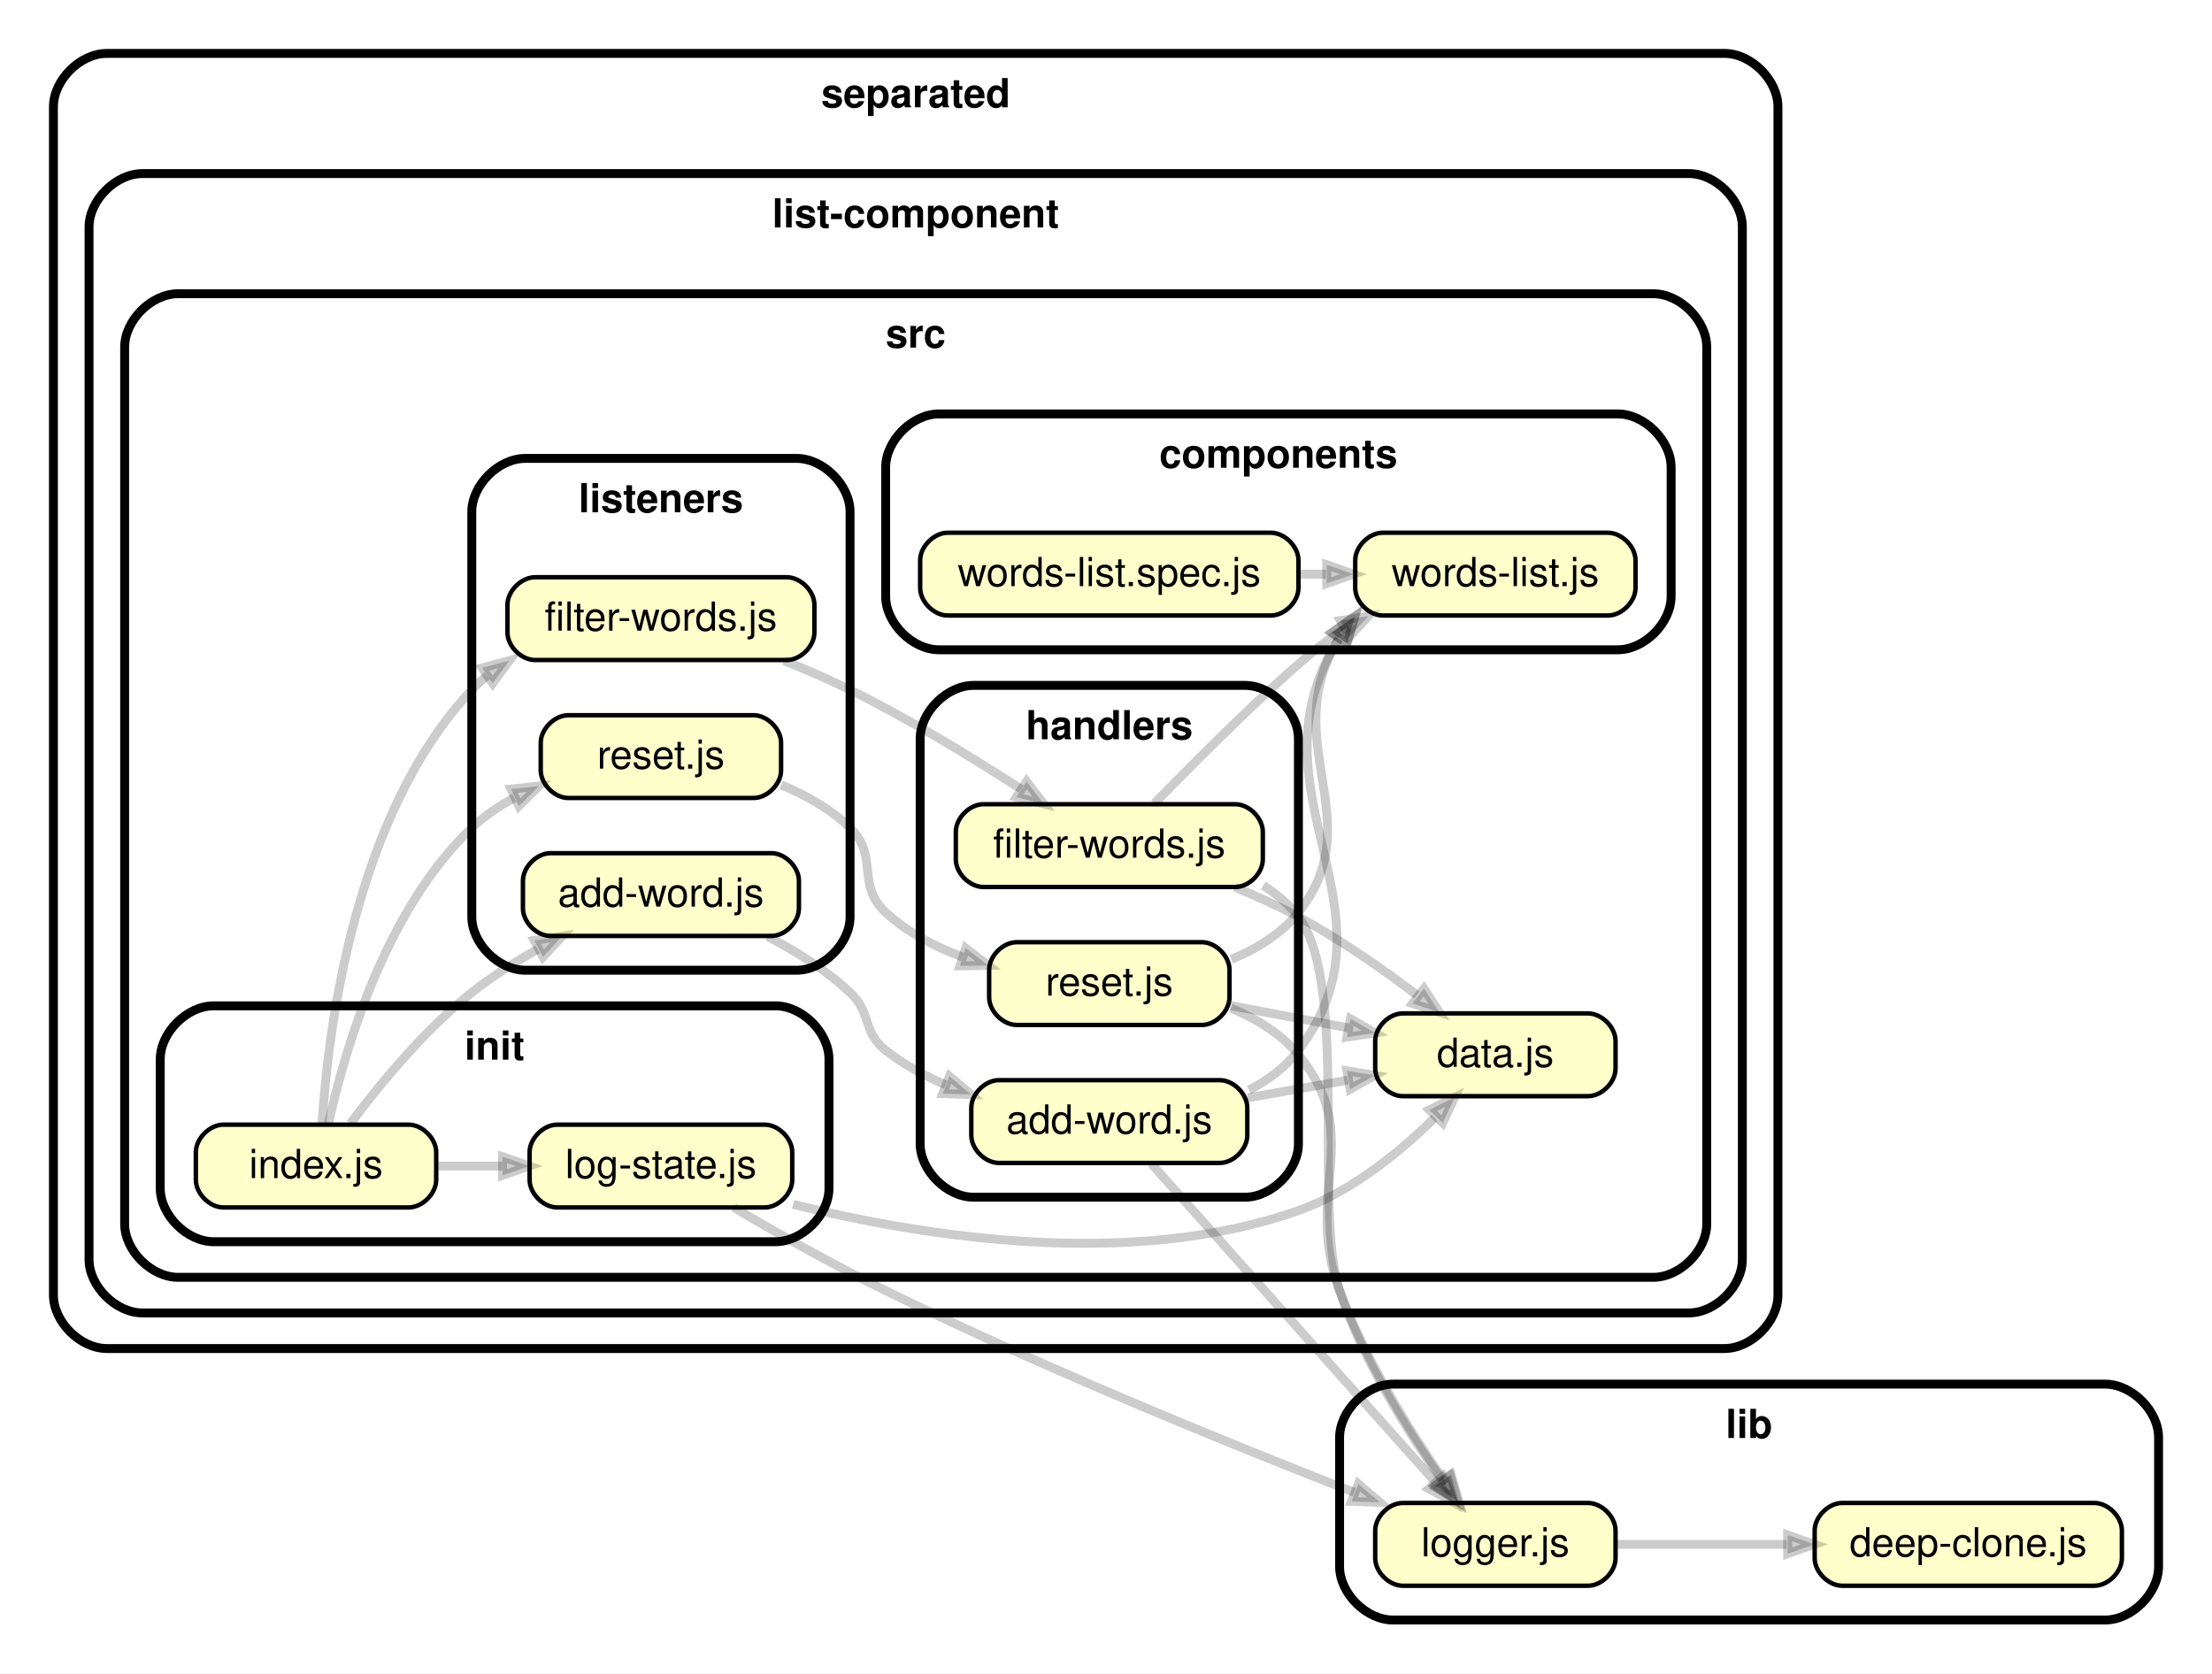
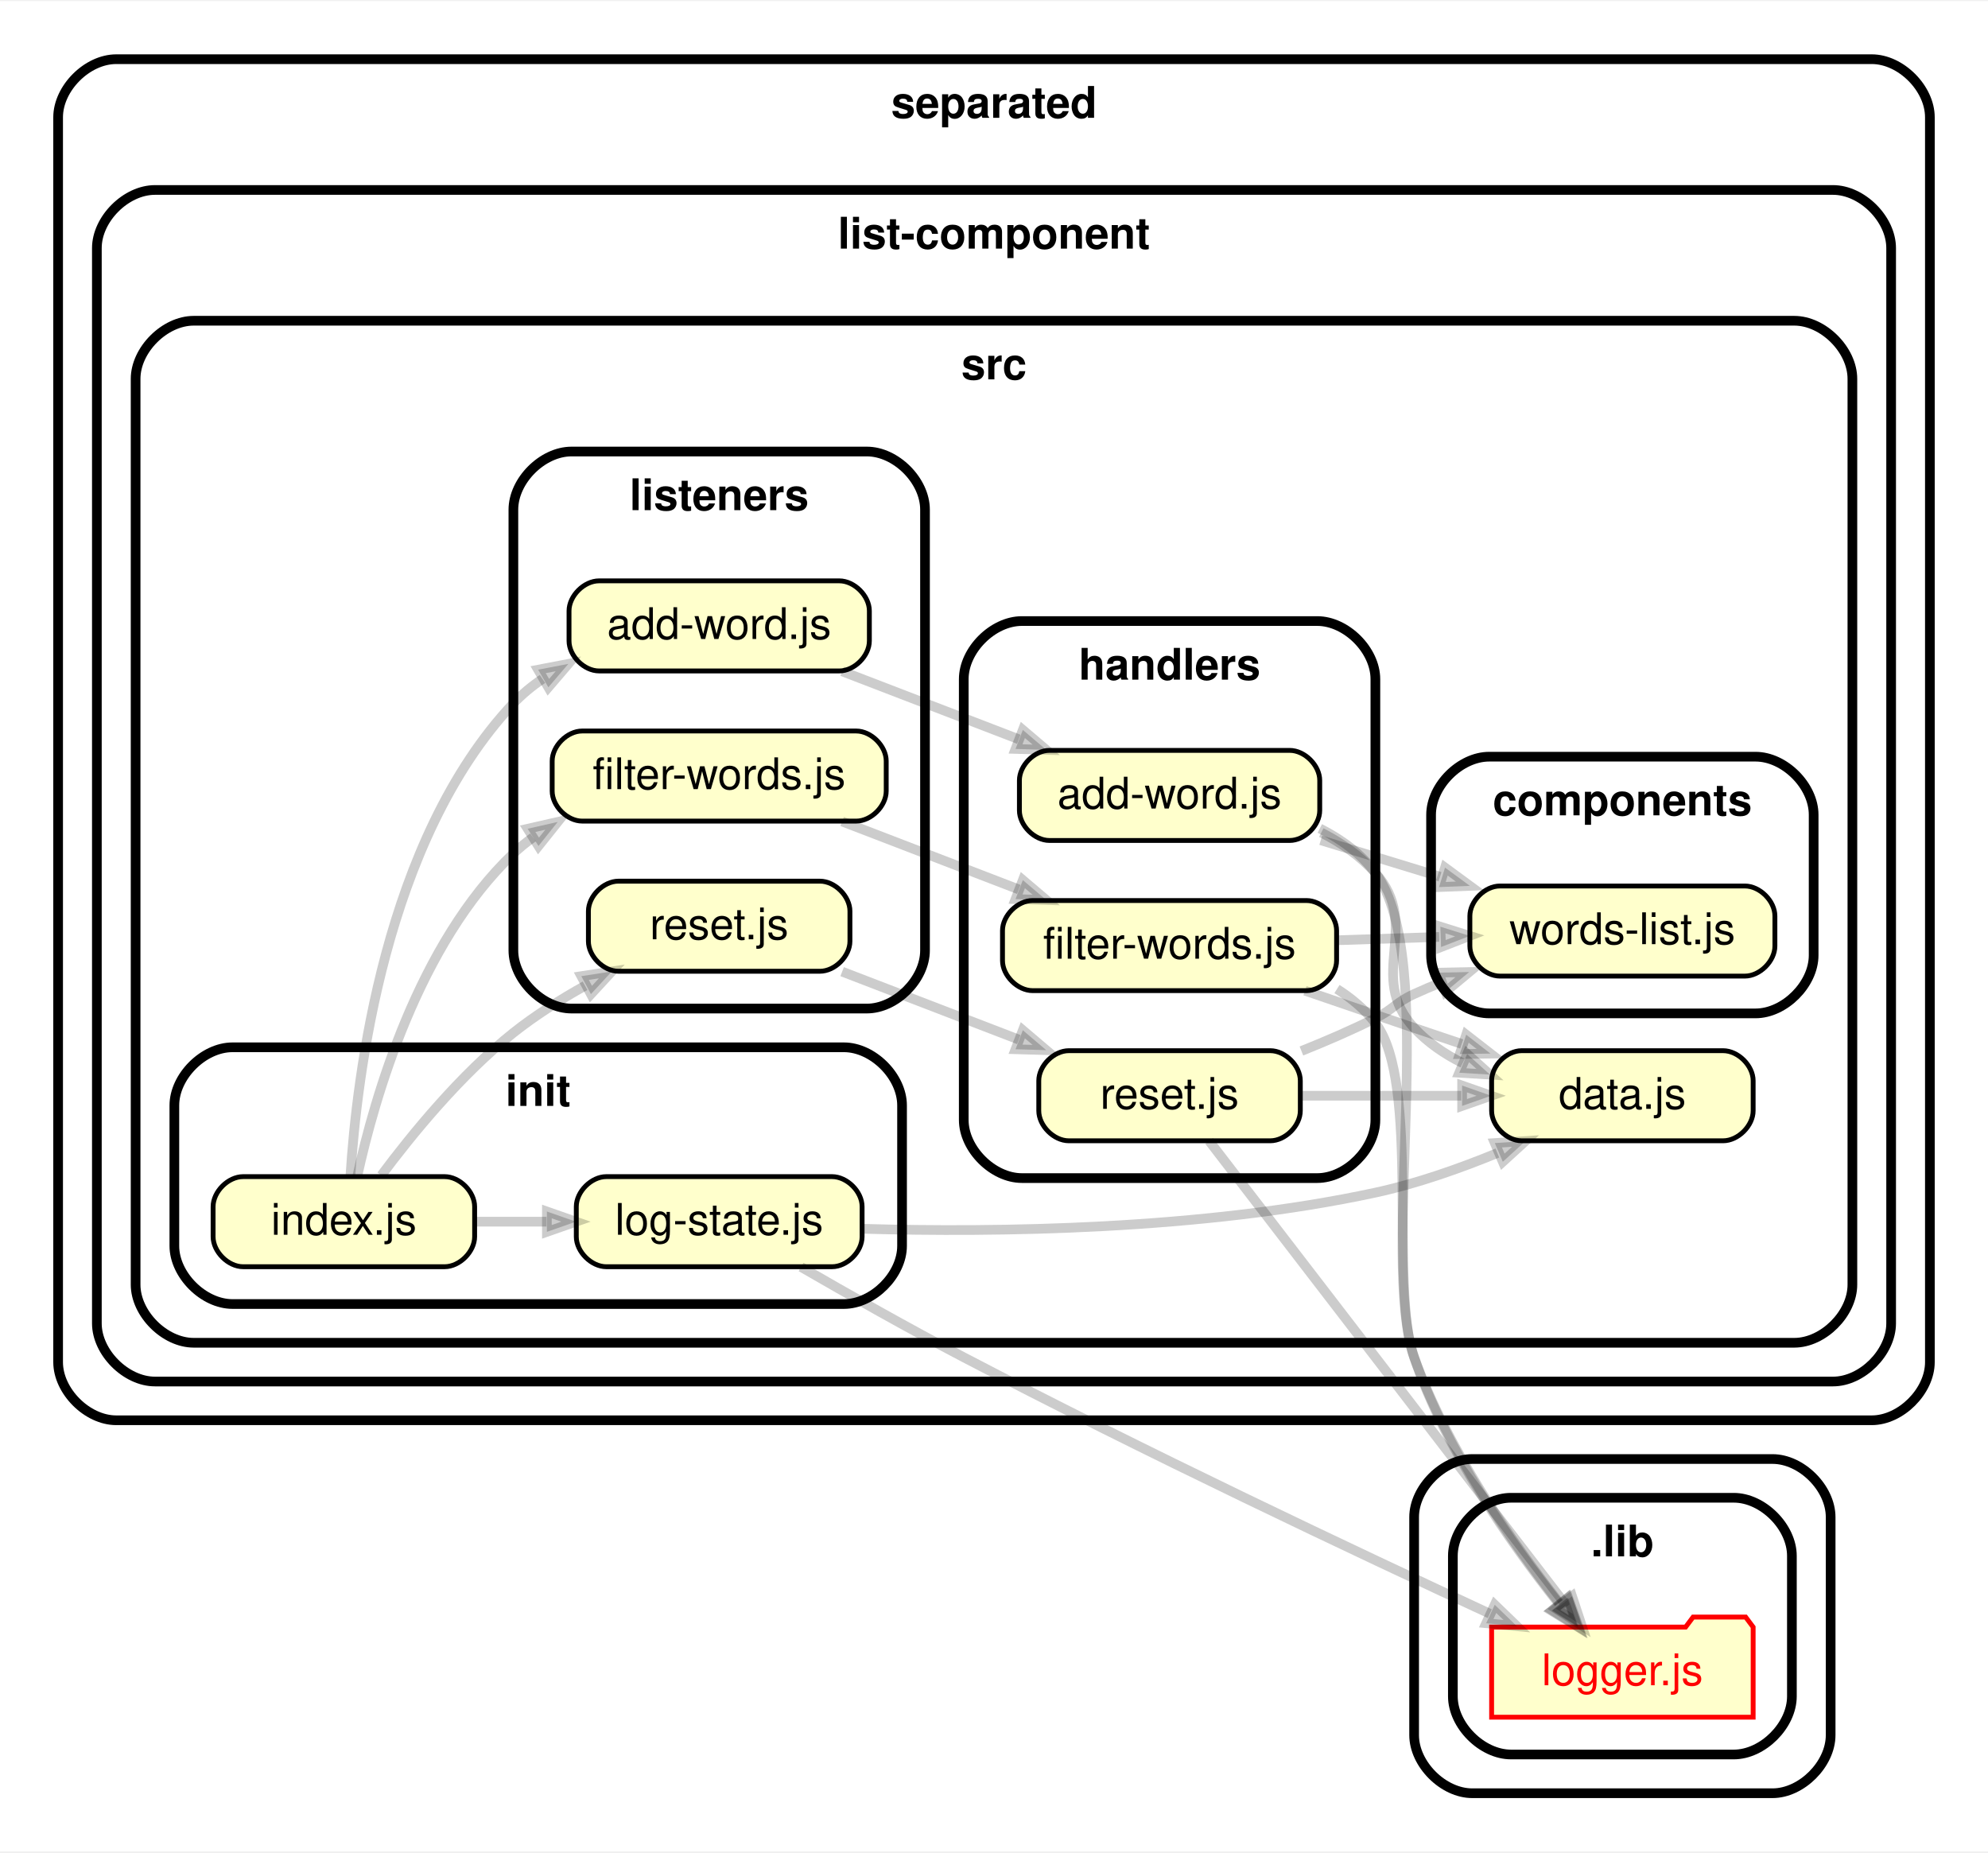
- <svg xmlns="http://www.w3.org/2000/svg" xmlns:xlink="http://www.w3.org/1999/xlink" width="497pt" height="376pt" viewBox="0.00 0.00 496.99 376.00">
-   <g id="graph0" class="graph" transform="scale(1 1) rotate(0) translate(4 372)">
-     <polygon fill="white" stroke="transparent" points="-4,4 -4,-372 492.99,-372 492.99,4 -4,4" />
+ <svg xmlns="http://www.w3.org/2000/svg" xmlns:xlink="http://www.w3.org/1999/xlink" width="410pt" height="382pt" viewBox="0.00 0.00 410.47 382.00">
+   <g id="graph0" class="graph" transform="scale(1 1) rotate(0) translate(4 378)">
+     <polygon fill="white" stroke="transparent" points="-4,4 -4,-378 406.47,-378 406.47,4 -4,4" />
    <g id="clust1" class="cluster">
-       <path fill="#ffffff" stroke="black" stroke-width="2" d="M308.98,-8C308.98,-8 468.99,-8 468.99,-8 474.99,-8 480.99,-14 480.99,-20 480.99,-20 480.99,-49 480.99,-49 480.99,-55 474.99,-61 468.99,-61 468.99,-61 308.98,-61 308.98,-61 302.98,-61 296.98,-55 296.98,-49 296.98,-49 296.98,-20 296.98,-20 296.98,-14 302.98,-8 308.98,-8" />
-       <text text-anchor="middle" x="388.98" y="-48.9" font-family="Helvetica,sans-Serif" font-weight="bold" font-size="9.00">lib</text>
+       <path fill="#ffffff" stroke="black" stroke-width="2" d="M299.98,-8C299.98,-8 361.98,-8 361.98,-8 367.98,-8 373.98,-14 373.98,-20 373.98,-20 373.98,-65 373.98,-65 373.98,-71 367.98,-77 361.98,-77 361.98,-77 299.98,-77 299.98,-77 293.98,-77 287.98,-71 287.98,-65 287.98,-65 287.98,-20 287.98,-20 287.98,-14 293.98,-8 299.98,-8" />
    </g>
    <g id="clust2" class="cluster">
-       <path fill="#ffffff" stroke="black" stroke-width="2" d="M20,-69C20,-69 383.47,-69 383.47,-69 389.47,-69 395.47,-75 395.47,-81 395.47,-81 395.47,-348 395.47,-348 395.47,-354 389.47,-360 383.47,-360 383.47,-360 20,-360 20,-360 14,-360 8,-354 8,-348 8,-348 8,-81 8,-81 8,-75 14,-69 20,-69" />
-       <text text-anchor="middle" x="201.74" y="-347.9" font-family="Helvetica,sans-Serif" font-weight="bold" font-size="9.00">separated</text>
+       <path fill="#ffffff" stroke="black" stroke-width="2" d="M307.98,-16C307.98,-16 353.98,-16 353.98,-16 359.98,-16 365.98,-22 365.98,-28 365.98,-28 365.98,-57 365.98,-57 365.98,-63 359.98,-69 353.98,-69 353.98,-69 307.98,-69 307.98,-69 301.98,-69 295.98,-63 295.98,-57 295.98,-57 295.98,-28 295.98,-28 295.98,-22 301.98,-16 307.98,-16" />
+       <text text-anchor="middle" x="330.98" y="-56.9" font-family="Helvetica,sans-Serif" font-weight="bold" font-size="9.00">.lib</text>
    </g>
    <g id="clust3" class="cluster">
-       <path fill="#ffffff" stroke="black" stroke-width="2" d="M28,-77C28,-77 375.47,-77 375.47,-77 381.47,-77 387.47,-83 387.47,-89 387.47,-89 387.47,-321 387.47,-321 387.47,-327 381.47,-333 375.47,-333 375.47,-333 28,-333 28,-333 22,-333 16,-327 16,-321 16,-321 16,-89 16,-89 16,-83 22,-77 28,-77" />
-       <text text-anchor="middle" x="201.74" y="-320.9" font-family="Helvetica,sans-Serif" font-weight="bold" font-size="9.00">list-component</text>
+       <path fill="#ffffff" stroke="black" stroke-width="2" d="M20,-85C20,-85 382.47,-85 382.47,-85 388.47,-85 394.47,-91 394.47,-97 394.47,-97 394.47,-354 394.47,-354 394.47,-360 388.47,-366 382.47,-366 382.47,-366 20,-366 20,-366 14,-366 8,-360 8,-354 8,-354 8,-97 8,-97 8,-91 14,-85 20,-85" />
+       <text text-anchor="middle" x="201.24" y="-353.9" font-family="Helvetica,sans-Serif" font-weight="bold" font-size="9.00">separated</text>
    </g>
    <g id="clust4" class="cluster">
-       <path fill="#ffffff" stroke="black" stroke-width="2" d="M36,-85C36,-85 367.47,-85 367.47,-85 373.47,-85 379.47,-91 379.47,-97 379.47,-97 379.47,-294 379.47,-294 379.47,-300 373.47,-306 367.47,-306 367.47,-306 36,-306 36,-306 30,-306 24,-300 24,-294 24,-294 24,-97 24,-97 24,-91 30,-85 36,-85" />
-       <text text-anchor="middle" x="201.74" y="-293.9" font-family="Helvetica,sans-Serif" font-weight="bold" font-size="9.00">src</text>
+       <path fill="#ffffff" stroke="black" stroke-width="2" d="M28,-93C28,-93 374.47,-93 374.47,-93 380.47,-93 386.47,-99 386.47,-105 386.47,-105 386.47,-327 386.47,-327 386.47,-333 380.47,-339 374.47,-339 374.47,-339 28,-339 28,-339 22,-339 16,-333 16,-327 16,-327 16,-105 16,-105 16,-99 22,-93 28,-93" />
+       <text text-anchor="middle" x="201.24" y="-326.9" font-family="Helvetica,sans-Serif" font-weight="bold" font-size="9.00">list-component</text>
    </g>
    <g id="clust5" class="cluster">
-       <path fill="#ffffff" stroke="black" stroke-width="2" d="M206.99,-226C206.99,-226 359.47,-226 359.47,-226 365.47,-226 371.47,-232 371.47,-238 371.47,-238 371.47,-267 371.47,-267 371.47,-273 365.47,-279 359.47,-279 359.47,-279 206.99,-279 206.99,-279 200.99,-279 194.99,-273 194.99,-267 194.99,-267 194.99,-238 194.99,-238 194.99,-232 200.99,-226 206.99,-226" />
-       <text text-anchor="middle" x="283.23" y="-266.9" font-family="Helvetica,sans-Serif" font-weight="bold" font-size="9.00">components</text>
+       <path fill="#ffffff" stroke="black" stroke-width="2" d="M36,-101C36,-101 366.47,-101 366.47,-101 372.47,-101 378.47,-107 378.47,-113 378.47,-113 378.47,-300 378.47,-300 378.47,-306 372.47,-312 366.47,-312 366.47,-312 36,-312 36,-312 30,-312 24,-306 24,-300 24,-300 24,-113 24,-113 24,-107 30,-101 36,-101" />
+       <text text-anchor="middle" x="201.24" y="-299.9" font-family="Helvetica,sans-Serif" font-weight="bold" font-size="9.00">src</text>
    </g>
    <g id="clust6" class="cluster">
-       <path fill="#ffffff" stroke="black" stroke-width="2" d="M214.74,-103C214.74,-103 275.73,-103 275.73,-103 281.73,-103 287.73,-109 287.73,-115 287.73,-115 287.73,-206 287.73,-206 287.73,-212 281.73,-218 275.73,-218 275.73,-218 214.74,-218 214.74,-218 208.74,-218 202.74,-212 202.74,-206 202.74,-206 202.74,-115 202.74,-115 202.74,-109 208.74,-103 214.74,-103" />
-       <text text-anchor="middle" x="245.24" y="-205.9" font-family="Helvetica,sans-Serif" font-weight="bold" font-size="9.00">handlers</text>
+       <path fill="#ffffff" stroke="black" stroke-width="2" d="M303.48,-169C303.48,-169 358.47,-169 358.47,-169 364.47,-169 370.47,-175 370.47,-181 370.47,-181 370.47,-210 370.47,-210 370.47,-216 364.47,-222 358.47,-222 358.47,-222 303.48,-222 303.48,-222 297.48,-222 291.48,-216 291.48,-210 291.48,-210 291.48,-181 291.48,-181 291.48,-175 297.48,-169 303.48,-169" />
+       <text text-anchor="middle" x="330.98" y="-209.9" font-family="Helvetica,sans-Serif" font-weight="bold" font-size="9.00">components</text>
    </g>
    <g id="clust7" class="cluster">
-       <path fill="#ffffff" stroke="black" stroke-width="2" d="M44,-93C44,-93 170.25,-93 170.25,-93 176.25,-93 182.25,-99 182.25,-105 182.25,-105 182.25,-134 182.25,-134 182.25,-140 176.25,-146 170.25,-146 170.25,-146 44,-146 44,-146 38,-146 32,-140 32,-134 32,-134 32,-105 32,-105 32,-99 38,-93 44,-93" />
-       <text text-anchor="middle" x="107.12" y="-133.9" font-family="Helvetica,sans-Serif" font-weight="bold" font-size="9.00">init</text>
+       <path fill="#ffffff" stroke="black" stroke-width="2" d="M206.99,-135C206.99,-135 267.98,-135 267.98,-135 273.98,-135 279.98,-141 279.98,-147 279.98,-147 279.98,-238 279.98,-238 279.98,-244 273.98,-250 267.98,-250 267.98,-250 206.99,-250 206.99,-250 200.99,-250 194.99,-244 194.99,-238 194.99,-238 194.99,-147 194.99,-147 194.99,-141 200.99,-135 206.99,-135" />
+       <text text-anchor="middle" x="237.48" y="-237.9" font-family="Helvetica,sans-Serif" font-weight="bold" font-size="9.00">handlers</text>
    </g>
    <g id="clust8" class="cluster">
-       <path fill="#ffffff" stroke="black" stroke-width="2" d="M114,-154C114,-154 174.99,-154 174.99,-154 180.99,-154 186.99,-160 186.99,-166 186.99,-166 186.99,-257 186.99,-257 186.99,-263 180.99,-269 174.99,-269 174.99,-269 114,-269 114,-269 108,-269 102,-263 102,-257 102,-257 102,-166 102,-166 102,-160 108,-154 114,-154" />
-       <text text-anchor="middle" x="144.49" y="-256.9" font-family="Helvetica,sans-Serif" font-weight="bold" font-size="9.00">listeners</text>
+       <path fill="#ffffff" stroke="black" stroke-width="2" d="M44,-109C44,-109 170.25,-109 170.25,-109 176.25,-109 182.25,-115 182.25,-121 182.25,-121 182.25,-150 182.25,-150 182.25,-156 176.25,-162 170.25,-162 170.25,-162 44,-162 44,-162 38,-162 32,-156 32,-150 32,-150 32,-121 32,-121 32,-115 38,-109 44,-109" />
+       <text text-anchor="middle" x="107.12" y="-149.9" font-family="Helvetica,sans-Serif" font-weight="bold" font-size="9.00">init</text>
+     </g>
+     <g id="clust9" class="cluster">
+       <path fill="#ffffff" stroke="black" stroke-width="2" d="M114,-170C114,-170 174.99,-170 174.99,-170 180.99,-170 186.99,-176 186.99,-182 186.99,-182 186.99,-273 186.99,-273 186.99,-279 180.99,-285 174.99,-285 174.99,-285 114,-285 114,-285 108,-285 102,-279 102,-273 102,-273 102,-182 102,-182 102,-176 108,-170 114,-170" />
+       <text text-anchor="middle" x="144.49" y="-272.9" font-family="Helvetica,sans-Serif" font-weight="bold" font-size="9.00">listeners</text>
    </g>
    <g id="node1" class="node">
-       <g id="a_node1">
-         <a xlink:href="lib/deep-clone.js" xlink:title="deep-clone.js">
-           <path fill="#ffffcc" stroke="black" d="M466.55,-34.3C466.55,-34.3 409.92,-34.3 409.92,-34.3 406.82,-34.3 403.72,-31.2 403.72,-28.1 403.72,-28.1 403.72,-21.9 403.72,-21.9 403.72,-18.8 406.82,-15.7 409.92,-15.7 409.92,-15.7 466.55,-15.7 466.55,-15.7 469.65,-15.7 472.75,-18.8 472.75,-21.9 472.75,-21.9 472.75,-28.1 472.75,-28.1 472.75,-31.2 469.65,-34.3 466.55,-34.3" />
-           <text text-anchor="middle" x="438.23" y="-22.3" font-family="Helvetica,sans-Serif" font-size="9.00">deep-clone.js</text>
+       <polygon fill="#ffffcc" stroke="red" points="357.98,-42.3 356.43,-44.37 345.58,-44.37 344.03,-42.3 303.98,-42.3 303.98,-23.7 357.98,-23.7 357.98,-42.3" />
+       <text text-anchor="middle" x="330.98" y="-30.3" font-family="Helvetica,sans-Serif" font-size="9.00" fill="red">logger.js</text>
+     </g>
+     <g id="node2" class="node">
+       <g id="a_node2">
+         <a xlink:href="separated/list-component/src/components/words-list.js" xlink:title="words-list.js">
+           <path fill="#ffffcc" stroke="black" d="M356.27,-195.3C356.27,-195.3 305.69,-195.3 305.69,-195.3 302.59,-195.3 299.49,-192.2 299.49,-189.1 299.49,-189.1 299.49,-182.9 299.49,-182.9 299.49,-179.8 302.59,-176.7 305.69,-176.7 305.69,-176.7 356.27,-176.7 356.27,-176.7 359.37,-176.7 362.47,-179.8 362.47,-182.9 362.47,-182.9 362.47,-189.1 362.47,-189.1 362.47,-192.2 359.37,-195.3 356.27,-195.3" />
+           <text text-anchor="middle" x="330.98" y="-183.3" font-family="Helvetica,sans-Serif" font-size="9.00">words-list.js</text>
        </a>
      </g>
    </g>
-     <g id="node2" class="node">
-       <g id="a_node2">
-         <a xlink:href="lib/logger.js" xlink:title="logger.js">
-           <path fill="#ffffcc" stroke="black" d="M352.78,-34.3C352.78,-34.3 311.18,-34.3 311.18,-34.3 308.08,-34.3 304.98,-31.2 304.98,-28.1 304.98,-28.1 304.98,-21.9 304.98,-21.9 304.98,-18.8 308.08,-15.7 311.18,-15.7 311.18,-15.7 352.78,-15.7 352.78,-15.7 355.88,-15.7 358.98,-18.8 358.98,-21.9 358.98,-21.9 358.98,-28.1 358.98,-28.1 358.98,-31.2 355.88,-34.3 352.78,-34.3" />
-           <text text-anchor="middle" x="331.98" y="-22.3" font-family="Helvetica,sans-Serif" font-size="9.00">logger.js</text>
-         </a>
-       </g>
-     </g>
-     <g id="edge1" class="edge">
-       <path fill="none" stroke="#000000" stroke-width="2" stroke-opacity="0.2" d="M359.02,-25C370.63,-25 384.56,-25 397.44,-25" />
-       <polygon fill="#000000" fill-opacity="0.2" stroke="#000000" stroke-width="2" stroke-opacity="0.2" points="397.65,-27.1 403.65,-25 397.65,-22.9 397.65,-27.1" />
-     </g>
    <g id="node3" class="node">
      <g id="a_node3">
-         <a xlink:href="separated/list-component/src/components/words-list.js" xlink:title="words-list.js">
-           <path fill="#ffffcc" stroke="black" d="M357.27,-252.3C357.27,-252.3 306.69,-252.3 306.69,-252.3 303.59,-252.3 300.49,-249.2 300.49,-246.1 300.49,-246.1 300.49,-239.9 300.49,-239.9 300.49,-236.8 303.59,-233.7 306.69,-233.7 306.69,-233.7 357.27,-233.7 357.27,-233.7 360.37,-233.7 363.47,-236.8 363.47,-239.9 363.47,-239.9 363.47,-246.1 363.47,-246.1 363.47,-249.2 360.37,-252.3 357.27,-252.3" />
-           <text text-anchor="middle" x="331.98" y="-240.3" font-family="Helvetica,sans-Serif" font-size="9.00">words-list.js</text>
+         <a xlink:href="separated/list-component/src/data.js" xlink:title="data.js">
+           <path fill="#ffffcc" stroke="black" d="M351.78,-161.3C351.78,-161.3 310.18,-161.3 310.18,-161.3 307.08,-161.3 303.98,-158.2 303.98,-155.1 303.98,-155.1 303.98,-148.9 303.98,-148.9 303.98,-145.8 307.08,-142.7 310.18,-142.7 310.18,-142.7 351.78,-142.7 351.78,-142.7 354.88,-142.7 357.98,-145.8 357.98,-148.9 357.98,-148.9 357.98,-155.1 357.98,-155.1 357.98,-158.2 354.88,-161.3 351.78,-161.3" />
+           <text text-anchor="middle" x="330.98" y="-149.3" font-family="Helvetica,sans-Serif" font-size="9.00">data.js</text>
        </a>
      </g>
    </g>
    <g id="node4" class="node">
      <g id="a_node4">
-         <a xlink:href="separated/list-component/src/components/words-list.spec.js" xlink:title="words-list.spec.js">
-           <path fill="#ffffcc" stroke="black" d="M281.53,-252.3C281.53,-252.3 208.94,-252.3 208.94,-252.3 205.84,-252.3 202.74,-249.2 202.74,-246.1 202.74,-246.1 202.74,-239.9 202.74,-239.9 202.74,-236.8 205.84,-233.7 208.94,-233.7 208.94,-233.7 281.53,-233.7 281.53,-233.7 284.63,-233.7 287.74,-236.8 287.74,-239.9 287.74,-239.9 287.74,-246.1 287.74,-246.1 287.74,-249.2 284.63,-252.3 281.53,-252.3" />
-           <text text-anchor="middle" x="245.24" y="-240.3" font-family="Helvetica,sans-Serif" font-size="9.00">words-list.spec.js</text>
-         </a>
-       </g>
-     </g>
-     <g id="edge2" class="edge">
-       <path fill="none" stroke="#000000" stroke-width="2" stroke-opacity="0.2" d="M287.62,-243C289.72,-243 291.82,-243 293.91,-243" />
-       <polygon fill="#000000" fill-opacity="0.2" stroke="#000000" stroke-width="2" stroke-opacity="0.2" points="294.09,-245.1 300.09,-243 294.09,-240.9 294.09,-245.1" />
-     </g>
-     <g id="node5" class="node">
-       <g id="a_node5">
-         <a xlink:href="separated/list-component/src/data.js" xlink:title="data.js">
-           <path fill="#ffffcc" stroke="black" d="M352.78,-144.3C352.78,-144.3 311.18,-144.3 311.18,-144.3 308.08,-144.3 304.98,-141.2 304.98,-138.1 304.98,-138.1 304.98,-131.9 304.98,-131.9 304.98,-128.8 308.08,-125.7 311.18,-125.7 311.18,-125.7 352.78,-125.7 352.78,-125.7 355.88,-125.7 358.98,-128.8 358.98,-131.9 358.98,-131.9 358.98,-138.1 358.98,-138.1 358.98,-141.2 355.88,-144.3 352.78,-144.3" />
-           <text text-anchor="middle" x="331.98" y="-132.3" font-family="Helvetica,sans-Serif" font-size="9.00">data.js</text>
-         </a>
-       </g>
-     </g>
-     <g id="node6" class="node">
-       <g id="a_node6">
        <a xlink:href="separated/list-component/src/handlers/add-word.js" xlink:title="add-word.js">
-           <path fill="#ffffcc" stroke="black" d="M270.04,-129.3C270.04,-129.3 220.43,-129.3 220.43,-129.3 217.33,-129.3 214.23,-126.2 214.23,-123.1 214.23,-123.1 214.23,-116.9 214.23,-116.9 214.23,-113.8 217.33,-110.7 220.43,-110.7 220.43,-110.7 270.04,-110.7 270.04,-110.7 273.14,-110.7 276.24,-113.8 276.24,-116.9 276.24,-116.9 276.24,-123.1 276.24,-123.1 276.24,-126.2 273.14,-129.3 270.04,-129.3" />
-           <text text-anchor="middle" x="245.24" y="-117.3" font-family="Helvetica,sans-Serif" font-size="9.00">add-word.js</text>
+           <path fill="#ffffcc" stroke="black" d="M262.29,-223.3C262.29,-223.3 212.68,-223.3 212.68,-223.3 209.58,-223.3 206.48,-220.2 206.48,-217.1 206.48,-217.1 206.48,-210.9 206.48,-210.9 206.48,-207.8 209.58,-204.7 212.68,-204.7 212.68,-204.7 262.29,-204.7 262.29,-204.7 265.39,-204.7 268.49,-207.8 268.49,-210.9 268.49,-210.9 268.49,-217.1 268.49,-217.1 268.49,-220.2 265.39,-223.3 262.29,-223.3" />
+           <text text-anchor="middle" x="237.48" y="-211.3" font-family="Helvetica,sans-Serif" font-size="9.00">add-word.js</text>
        </a>
      </g>
    </g>
    <g id="edge3" class="edge">
-       <path fill="none" stroke="#000000" stroke-width="2" stroke-opacity="0.2" d="M254.67,-110.54C269.65,-93.76 300.94,-58.67 318.44,-39.05" />
-       <polygon fill="#000000" fill-opacity="0.2" stroke="#000000" stroke-width="2" stroke-opacity="0.2" points="320.15,-40.29 322.58,-34.42 317.02,-37.5 320.15,-40.29" />
+       <path fill="none" stroke="#000000" stroke-width="2" stroke-opacity="0.2" d="M268.51,-207.18C272.95,-204.94 277.02,-201.96 279.98,-198 293.32,-180.14 280.82,-119.11 287.98,-98 294.47,-78.85 307.84,-59.75 317.77,-47.26" />
+       <polygon fill="#000000" fill-opacity="0.2" stroke="#000000" stroke-width="2" stroke-opacity="0.2" points="319.62,-48.31 321.78,-42.33 316.36,-45.66 319.62,-48.31" />
    </g>
-     <g id="edge4" class="edge">
-       <path fill="none" stroke="#000000" stroke-width="2" stroke-opacity="0.2" d="M276.62,-127.08C280.91,-129.29 284.83,-132.19 287.73,-136 311.96,-167.84 275.27,-194.06 296.77,-228.41" />
-       <polygon fill="#000000" fill-opacity="0.2" stroke="#000000" stroke-width="2" stroke-opacity="0.2" points="295.2,-229.84 300.37,-233.54 298.64,-227.42 295.2,-229.84" />
+     <g id="edge1" class="edge">
+       <path fill="none" stroke="#000000" stroke-width="2" stroke-opacity="0.2" d="M268.7,-204.75C276.58,-202.34 285.16,-199.72 293.33,-197.22" />
+       <polygon fill="#000000" fill-opacity="0.2" stroke="#000000" stroke-width="2" stroke-opacity="0.2" points="294.36,-199.1 299.49,-195.33 293.13,-195.08 294.36,-199.1" />
    </g>
-     <g id="edge5" class="edge">
-       <path fill="none" stroke="#000000" stroke-width="2" stroke-opacity="0.2" d="M276.35,-125.33C283.64,-126.62 291.45,-128 298.83,-129.31" />
-       <polygon fill="#000000" fill-opacity="0.2" stroke="#000000" stroke-width="2" stroke-opacity="0.2" points="298.62,-131.4 304.9,-130.38 299.35,-127.27 298.62,-131.4" />
+     <g id="edge2" class="edge">
+       <path fill="none" stroke="#000000" stroke-width="2" stroke-opacity="0.2" d="M268.81,-206.33C273,-204.19 276.91,-201.47 279.98,-198 289.69,-187.02 278.02,-176.76 287.98,-166 290.79,-162.97 294.27,-160.59 298.01,-158.73" />
+       <polygon fill="#000000" fill-opacity="0.2" stroke="#000000" stroke-width="2" stroke-opacity="0.2" points="298.93,-160.62 303.64,-156.36 297.3,-156.75 298.93,-160.62" />
    </g>
-     <g id="node7" class="node">
-       <g id="a_node7">
+     <g id="node5" class="node">
+       <g id="a_node5">
        <a xlink:href="separated/list-component/src/handlers/filter-words.js" xlink:title="filter-words.js">
-           <path fill="#ffffcc" stroke="black" d="M273.53,-191.3C273.53,-191.3 216.95,-191.3 216.95,-191.3 213.85,-191.3 210.75,-188.2 210.75,-185.1 210.75,-185.1 210.75,-178.9 210.75,-178.9 210.75,-175.8 213.85,-172.7 216.95,-172.7 216.95,-172.7 273.53,-172.7 273.53,-172.7 276.63,-172.7 279.73,-175.8 279.73,-178.9 279.73,-178.9 279.73,-185.1 279.73,-185.1 279.73,-188.2 276.63,-191.3 273.53,-191.3" />
-           <text text-anchor="middle" x="245.24" y="-179.3" font-family="Helvetica,sans-Serif" font-size="9.00">filter-words.js</text>
+           <path fill="#ffffcc" stroke="black" d="M265.77,-192.3C265.77,-192.3 209.2,-192.3 209.2,-192.3 206.1,-192.3 202.99,-189.2 202.99,-186.1 202.99,-186.1 202.99,-179.9 202.99,-179.9 202.99,-176.8 206.1,-173.7 209.2,-173.7 209.2,-173.7 265.77,-173.7 265.77,-173.7 268.87,-173.7 271.97,-176.8 271.97,-179.9 271.97,-179.9 271.97,-186.1 271.97,-186.1 271.97,-189.2 268.87,-192.3 265.77,-192.3" />
+           <text text-anchor="middle" x="237.48" y="-180.3" font-family="Helvetica,sans-Serif" font-size="9.00">filter-words.js</text>
        </a>
      </g>
    </g>
    <g id="edge6" class="edge">
-       <path fill="none" stroke="#000000" stroke-width="2" stroke-opacity="0.2" d="M279.82,-173.04C282.84,-171.13 285.57,-168.81 287.73,-166 299.19,-151.12 291.01,-99.8 296.98,-82 302.21,-66.42 312.17,-50.5 319.96,-39.46" />
-       <polygon fill="#000000" fill-opacity="0.2" stroke="#000000" stroke-width="2" stroke-opacity="0.2" points="321.77,-40.55 323.58,-34.46 318.37,-38.09 321.77,-40.55" />
+       <path fill="none" stroke="#000000" stroke-width="2" stroke-opacity="0.2" d="M272.05,-174.03C275.07,-172.12 277.8,-169.81 279.98,-167 289.43,-154.8 282.76,-112.53 287.98,-98 294.81,-78.97 308.12,-59.85 317.94,-47.32" />
+       <polygon fill="#000000" fill-opacity="0.2" stroke="#000000" stroke-width="2" stroke-opacity="0.2" points="319.79,-48.37 321.9,-42.38 316.51,-45.75 319.79,-48.37" />
    </g>
-     <g id="edge7" class="edge">
-       <path fill="none" stroke="#000000" stroke-width="2" stroke-opacity="0.2" d="M255.36,-191.47C267.35,-203.76 287.95,-224.32 296.98,-230 297.36,-230.24 297.75,-230.48 298.14,-230.71" />
-       <polygon fill="#000000" fill-opacity="0.2" stroke="#000000" stroke-width="2" stroke-opacity="0.2" points="297.15,-232.56 303.43,-233.56 299.14,-228.86 297.15,-232.56" />
+     <g id="edge4" class="edge">
+       <path fill="none" stroke="#000000" stroke-width="2" stroke-opacity="0.2" d="M272.03,-184.1C278.91,-184.33 286.17,-184.56 293.15,-184.79" />
+       <polygon fill="#000000" fill-opacity="0.2" stroke="#000000" stroke-width="2" stroke-opacity="0.2" points="293.4,-186.9 299.46,-185 293.54,-182.7 293.4,-186.9" />
    </g>
-     <g id="edge8" class="edge">
-       <path fill="none" stroke="#000000" stroke-width="2" stroke-opacity="0.2" d="M273.47,-172.64C278.32,-170.66 283.25,-168.42 287.73,-166 296.98,-161.01 306.55,-154.33 314.33,-148.45" />
-       <polygon fill="#000000" fill-opacity="0.2" stroke="#000000" stroke-width="2" stroke-opacity="0.2" points="315.93,-149.87 319.4,-144.54 313.36,-146.54 315.93,-149.87" />
+     <g id="edge5" class="edge">
+       <path fill="none" stroke="#000000" stroke-width="2" stroke-opacity="0.2" d="M265.44,-173.69C272.75,-171.18 280.66,-168.48 287.98,-166 291.16,-164.92 294.49,-163.8 297.81,-162.69" />
+       <polygon fill="#000000" fill-opacity="0.2" stroke="#000000" stroke-width="2" stroke-opacity="0.2" points="298.73,-164.6 303.75,-160.7 297.4,-160.61 298.73,-164.6" />
    </g>
-     <g id="node8" class="node">
-       <g id="a_node8">
+     <g id="node6" class="node">
+       <g id="a_node6">
        <a xlink:href="separated/list-component/src/handlers/reset.js" xlink:title="reset.js">
-           <path fill="#ffffcc" stroke="black" d="M266.04,-160.3C266.04,-160.3 224.44,-160.3 224.44,-160.3 221.34,-160.3 218.24,-157.2 218.24,-154.1 218.24,-154.1 218.24,-147.9 218.24,-147.9 218.24,-144.8 221.34,-141.7 224.44,-141.7 224.44,-141.7 266.04,-141.7 266.04,-141.7 269.14,-141.7 272.24,-144.8 272.24,-147.9 272.24,-147.9 272.24,-154.1 272.24,-154.1 272.24,-157.2 269.14,-160.3 266.04,-160.3" />
-           <text text-anchor="middle" x="245.24" y="-148.3" font-family="Helvetica,sans-Serif" font-size="9.00">reset.js</text>
+           <path fill="#ffffcc" stroke="black" d="M258.28,-161.3C258.28,-161.3 216.68,-161.3 216.68,-161.3 213.58,-161.3 210.48,-158.2 210.48,-155.1 210.48,-155.1 210.48,-148.9 210.48,-148.9 210.48,-145.8 213.58,-142.7 216.68,-142.7 216.68,-142.7 258.28,-142.7 258.28,-142.7 261.38,-142.7 264.48,-145.8 264.48,-148.9 264.48,-148.9 264.48,-155.1 264.48,-155.1 264.48,-158.2 261.38,-161.3 258.28,-161.3" />
+           <text text-anchor="middle" x="237.48" y="-149.3" font-family="Helvetica,sans-Serif" font-size="9.00">reset.js</text>
        </a>
      </g>
    </g>
    <g id="edge9" class="edge">
-       <path fill="none" stroke="#000000" stroke-width="2" stroke-opacity="0.2" d="M272.55,-145.48C278.29,-143.12 283.81,-139.77 287.73,-135 302.91,-116.52 288.66,-104.42 296.98,-82 302.7,-66.59 312.6,-50.65 320.25,-39.56" />
-       <polygon fill="#000000" fill-opacity="0.2" stroke="#000000" stroke-width="2" stroke-opacity="0.2" points="322.06,-40.65 323.8,-34.53 318.62,-38.23 322.06,-40.65" />
+       <path fill="none" stroke="#000000" stroke-width="2" stroke-opacity="0.2" d="M245.66,-142.66C261.55,-122 299.79,-72.27 318.82,-47.51" />
+       <polygon fill="#000000" fill-opacity="0.2" stroke="#000000" stroke-width="2" stroke-opacity="0.2" points="320.59,-48.66 322.58,-42.62 317.26,-46.1 320.59,-48.66" />
+     </g>
+     <g id="edge7" class="edge">
+       <path fill="none" stroke="#000000" stroke-width="2" stroke-opacity="0.2" d="M264.71,-161.24C269.85,-163.29 275.14,-165.58 279.98,-168 283.73,-169.87 284.17,-171.25 287.98,-173 289.78,-173.83 291.65,-174.62 293.56,-175.38" />
+       <polygon fill="#000000" fill-opacity="0.2" stroke="#000000" stroke-width="2" stroke-opacity="0.2" points="292.99,-177.41 299.35,-177.54 294.46,-173.47 292.99,-177.41" />
+     </g>
+     <g id="edge8" class="edge">
+       <path fill="none" stroke="#000000" stroke-width="2" stroke-opacity="0.2" d="M264.95,-152C275.18,-152 287,-152 297.72,-152" />
+       <polygon fill="#000000" fill-opacity="0.2" stroke="#000000" stroke-width="2" stroke-opacity="0.2" points="297.89,-154.1 303.89,-152 297.89,-149.9 297.89,-154.1" />
+     </g>
+     <g id="node7" class="node">
+       <g id="a_node7">
+         <a xlink:href="separated/list-component/src/init/index.js" xlink:title="index.js">
+           <path fill="#ffffcc" stroke="black" d="M87.8,-135.3C87.8,-135.3 46.2,-135.3 46.2,-135.3 43.1,-135.3 40,-132.2 40,-129.1 40,-129.1 40,-122.9 40,-122.9 40,-119.8 43.1,-116.7 46.2,-116.7 46.2,-116.7 87.8,-116.7 87.8,-116.7 90.9,-116.7 94,-119.8 94,-122.9 94,-122.9 94,-129.1 94,-129.1 94,-132.2 90.9,-135.3 87.8,-135.3" />
+           <text text-anchor="middle" x="67" y="-123.3" font-family="Helvetica,sans-Serif" font-size="9.00">index.js</text>
+         </a>
+       </g>
+     </g>
+     <g id="node8" class="node">
+       <g id="a_node8">
+         <a xlink:href="separated/list-component/src/listeners/add-word.js" xlink:title="add-word.js">
+           <path fill="#ffffcc" stroke="black" d="M169.3,-258.3C169.3,-258.3 119.69,-258.3 119.69,-258.3 116.59,-258.3 113.49,-255.2 113.49,-252.1 113.49,-252.1 113.49,-245.9 113.49,-245.9 113.49,-242.8 116.59,-239.7 119.69,-239.7 119.69,-239.7 169.3,-239.7 169.3,-239.7 172.4,-239.7 175.5,-242.8 175.5,-245.9 175.5,-245.9 175.5,-252.1 175.5,-252.1 175.5,-255.2 172.4,-258.3 169.3,-258.3" />
+           <text text-anchor="middle" x="144.49" y="-246.3" font-family="Helvetica,sans-Serif" font-size="9.00">add-word.js</text>
+         </a>
+       </g>
    </g>
    <g id="edge10" class="edge">
-       <path fill="none" stroke="#000000" stroke-width="2" stroke-opacity="0.2" d="M272.64,-156.45C278.38,-158.8 283.88,-162.17 287.73,-167 304.23,-187.64 282.56,-205.41 296.83,-228.47" />
-       <polygon fill="#000000" fill-opacity="0.2" stroke="#000000" stroke-width="2" stroke-opacity="0.2" points="295.23,-229.85 300.45,-233.48 298.64,-227.39 295.23,-229.85" />
-     </g>
-     <g id="edge11" class="edge">
-       <path fill="none" stroke="#000000" stroke-width="2" stroke-opacity="0.2" d="M272.59,-146.03C280.96,-144.45 290.3,-142.68 299.02,-141.03" />
-       <polygon fill="#000000" fill-opacity="0.2" stroke="#000000" stroke-width="2" stroke-opacity="0.2" points="299.43,-143.09 304.94,-139.92 298.65,-138.97 299.43,-143.09" />
+       <path fill="none" stroke="#000000" stroke-width="2" stroke-opacity="0.2" d="M68.35,-135.35C69.62,-155.77 75.41,-204.76 102,-233 103.79,-234.9 105.82,-236.57 108.01,-238.05" />
+       <polygon fill="#000000" fill-opacity="0.2" stroke="#000000" stroke-width="2" stroke-opacity="0.2" points="107.11,-239.96 113.35,-241.16 109.22,-236.33 107.11,-239.96" />
    </g>
    <g id="node9" class="node">
      <g id="a_node9">
-         <a xlink:href="separated/list-component/src/init/index.js" xlink:title="index.js">
-           <path fill="#ffffcc" stroke="black" d="M87.8,-119.3C87.8,-119.3 46.2,-119.3 46.2,-119.3 43.1,-119.3 40,-116.2 40,-113.1 40,-113.1 40,-106.9 40,-106.9 40,-103.8 43.1,-100.7 46.2,-100.7 46.2,-100.7 87.8,-100.7 87.8,-100.7 90.9,-100.7 94,-103.8 94,-106.9 94,-106.9 94,-113.1 94,-113.1 94,-116.2 90.9,-119.3 87.8,-119.3" />
-           <text text-anchor="middle" x="67" y="-107.3" font-family="Helvetica,sans-Serif" font-size="9.00">index.js</text>
+         <a xlink:href="separated/list-component/src/listeners/filter-words.js" xlink:title="filter-words.js">
+           <path fill="#ffffcc" stroke="black" d="M172.78,-227.3C172.78,-227.3 116.21,-227.3 116.21,-227.3 113.11,-227.3 110.01,-224.2 110.01,-221.1 110.01,-221.1 110.01,-214.9 110.01,-214.9 110.01,-211.8 113.11,-208.7 116.21,-208.7 116.21,-208.7 172.78,-208.7 172.78,-208.7 175.88,-208.7 178.98,-211.8 178.98,-214.9 178.98,-214.9 178.98,-221.1 178.98,-221.1 178.98,-224.2 175.88,-227.3 172.78,-227.3" />
+           <text text-anchor="middle" x="144.49" y="-215.3" font-family="Helvetica,sans-Serif" font-size="9.00">filter-words.js</text>
        </a>
      </g>
    </g>
+     <g id="edge11" class="edge">
+       <path fill="none" stroke="#000000" stroke-width="2" stroke-opacity="0.2" d="M69.8,-135.53C73.29,-151.42 82.39,-183.4 102,-202 103.26,-203.2 104.62,-204.3 106.05,-205.33" />
+       <polygon fill="#000000" fill-opacity="0.2" stroke="#000000" stroke-width="2" stroke-opacity="0.2" points="104.95,-207.12 111.15,-208.53 107.18,-203.56 104.95,-207.12" />
+     </g>
    <g id="node10" class="node">
      <g id="a_node10">
-         <a xlink:href="separated/list-component/src/listeners/add-word.js" xlink:title="add-word.js">
-           <path fill="#ffffcc" stroke="black" d="M169.3,-180.3C169.3,-180.3 119.69,-180.3 119.69,-180.3 116.59,-180.3 113.49,-177.2 113.49,-174.1 113.49,-174.1 113.49,-167.9 113.49,-167.9 113.49,-164.8 116.59,-161.7 119.69,-161.7 119.69,-161.7 169.3,-161.7 169.3,-161.7 172.4,-161.7 175.5,-164.8 175.5,-167.9 175.5,-167.9 175.5,-174.1 175.5,-174.1 175.5,-177.2 172.4,-180.3 169.3,-180.3" />
-           <text text-anchor="middle" x="144.49" y="-168.3" font-family="Helvetica,sans-Serif" font-size="9.00">add-word.js</text>
+         <a xlink:href="separated/list-component/src/listeners/reset.js" xlink:title="reset.js">
+           <path fill="#ffffcc" stroke="black" d="M165.29,-196.3C165.29,-196.3 123.7,-196.3 123.7,-196.3 120.6,-196.3 117.49,-193.2 117.49,-190.1 117.49,-190.1 117.49,-183.9 117.49,-183.9 117.49,-180.8 120.6,-177.7 123.7,-177.7 123.7,-177.7 165.29,-177.7 165.29,-177.7 168.39,-177.7 171.49,-180.8 171.49,-183.9 171.49,-183.9 171.49,-190.1 171.49,-190.1 171.49,-193.2 168.39,-196.3 165.29,-196.3" />
+           <text text-anchor="middle" x="144.49" y="-184.3" font-family="Helvetica,sans-Serif" font-size="9.00">reset.js</text>
        </a>
      </g>
    </g>
    <g id="edge12" class="edge">
-       <path fill="none" stroke="#000000" stroke-width="2" stroke-opacity="0.2" d="M74.73,-119.55C81.06,-128.04 91.16,-140.4 102,-149 106.5,-152.57 111.67,-155.85 116.8,-158.71" />
-       <polygon fill="#000000" fill-opacity="0.2" stroke="#000000" stroke-width="2" stroke-opacity="0.2" points="116.03,-160.69 122.32,-161.66 118.01,-156.98 116.03,-160.69" />
+       <path fill="none" stroke="#000000" stroke-width="2" stroke-opacity="0.2" d="M74.73,-135.55C81.06,-144.04 91.16,-156.4 102,-165 106.5,-168.57 111.67,-171.85 116.8,-174.71" />
+       <polygon fill="#000000" fill-opacity="0.2" stroke="#000000" stroke-width="2" stroke-opacity="0.2" points="116.03,-176.69 122.32,-177.66 118.01,-172.98 116.03,-176.69" />
    </g>
    <g id="node11" class="node">
      <g id="a_node11">
-         <a xlink:href="separated/list-component/src/listeners/filter-words.js" xlink:title="filter-words.js">
-           <path fill="#ffffcc" stroke="black" d="M172.78,-242.3C172.78,-242.3 116.21,-242.3 116.21,-242.3 113.11,-242.3 110.01,-239.2 110.01,-236.1 110.01,-236.1 110.01,-229.9 110.01,-229.9 110.01,-226.8 113.11,-223.7 116.21,-223.7 116.21,-223.7 172.78,-223.7 172.78,-223.7 175.88,-223.7 178.98,-226.8 178.98,-229.9 178.98,-229.9 178.98,-236.1 178.98,-236.1 178.98,-239.2 175.88,-242.3 172.78,-242.3" />
-           <text text-anchor="middle" x="144.49" y="-230.3" font-family="Helvetica,sans-Serif" font-size="9.00">filter-words.js</text>
+         <a xlink:href="separated/list-component/src/init/log-state.js" xlink:title="log-state.js">
+           <path fill="#ffffcc" stroke="black" d="M167.8,-135.3C167.8,-135.3 121.19,-135.3 121.19,-135.3 118.09,-135.3 114.99,-132.2 114.99,-129.1 114.99,-129.1 114.99,-122.9 114.99,-122.9 114.99,-119.8 118.09,-116.7 121.19,-116.7 121.19,-116.7 167.8,-116.7 167.8,-116.7 170.9,-116.7 174,-119.8 174,-122.9 174,-122.9 174,-129.1 174,-129.1 174,-132.2 170.9,-135.3 167.8,-135.3" />
+           <text text-anchor="middle" x="144.49" y="-123.3" font-family="Helvetica,sans-Serif" font-size="9.00">log-state.js</text>
        </a>
      </g>
    </g>
    <g id="edge13" class="edge">
-       <path fill="none" stroke="#000000" stroke-width="2" stroke-opacity="0.2" d="M68.35,-119.35C69.62,-139.77 75.41,-188.76 102,-217 103.07,-218.13 104.22,-219.18 105.44,-220.16" />
-       <polygon fill="#000000" fill-opacity="0.2" stroke="#000000" stroke-width="2" stroke-opacity="0.2" points="104.31,-221.93 110.45,-223.58 106.68,-218.47 104.31,-221.93" />
+       <path fill="none" stroke="#000000" stroke-width="2" stroke-opacity="0.2" d="M94.4,-126C99.07,-126 103.99,-126 108.84,-126" />
+       <polygon fill="#000000" fill-opacity="0.2" stroke="#000000" stroke-width="2" stroke-opacity="0.2" points="108.92,-128.1 114.92,-126 108.92,-123.9 108.92,-128.1" />
    </g>
-     <g id="node12" class="node">
-       <g id="a_node12">
-         <a xlink:href="separated/list-component/src/listeners/reset.js" xlink:title="reset.js">
-           <path fill="#ffffcc" stroke="black" d="M165.29,-211.3C165.29,-211.3 123.7,-211.3 123.7,-211.3 120.6,-211.3 117.49,-208.2 117.49,-205.1 117.49,-205.1 117.49,-198.9 117.49,-198.9 117.49,-195.8 120.6,-192.7 123.7,-192.7 123.7,-192.7 165.29,-192.7 165.29,-192.7 168.39,-192.7 171.49,-195.8 171.49,-198.9 171.49,-198.9 171.49,-205.1 171.49,-205.1 171.49,-208.2 168.39,-211.3 165.29,-211.3" />
-           <text text-anchor="middle" x="144.49" y="-199.3" font-family="Helvetica,sans-Serif" font-size="9.00">reset.js</text>
-         </a>
-       </g>
+     <g id="edge16" class="edge">
+       <path fill="none" stroke="#000000" stroke-width="2" stroke-opacity="0.2" d="M169.88,-239.62C181.1,-235.31 194.52,-230.14 206.36,-225.59" />
+       <polygon fill="#000000" fill-opacity="0.2" stroke="#000000" stroke-width="2" stroke-opacity="0.2" points="207.19,-227.52 212.03,-223.41 205.68,-223.6 207.19,-227.52" />
+     </g>
+     <g id="edge17" class="edge">
+       <path fill="none" stroke="#000000" stroke-width="2" stroke-opacity="0.2" d="M169.88,-208.62C181.1,-204.31 194.52,-199.14 206.36,-194.59" />
+       <polygon fill="#000000" fill-opacity="0.2" stroke="#000000" stroke-width="2" stroke-opacity="0.2" points="207.19,-196.52 212.03,-192.41 205.68,-192.6 207.19,-196.52" />
+     </g>
+     <g id="edge18" class="edge">
+       <path fill="none" stroke="#000000" stroke-width="2" stroke-opacity="0.2" d="M169.88,-177.62C181.1,-173.31 194.52,-168.14 206.36,-163.59" />
+       <polygon fill="#000000" fill-opacity="0.2" stroke="#000000" stroke-width="2" stroke-opacity="0.2" points="207.19,-165.52 212.03,-161.41 205.68,-161.6 207.19,-165.52" />
+     </g>
+     <g id="edge15" class="edge">
+       <path fill="none" stroke="#000000" stroke-width="2" stroke-opacity="0.2" d="M161.4,-116.65C171.03,-111.07 183.62,-103.95 194.99,-98 232.22,-78.53 276.2,-57.76 303.6,-45.07" />
+       <polygon fill="#000000" fill-opacity="0.2" stroke="#000000" stroke-width="2" stroke-opacity="0.2" points="304.62,-46.91 309.19,-42.49 302.86,-43.1 304.62,-46.91" />
    </g>
    <g id="edge14" class="edge">
-       <path fill="none" stroke="#000000" stroke-width="2" stroke-opacity="0.2" d="M69.8,-119.53C73.29,-135.42 82.39,-167.4 102,-186 104.79,-188.65 108.07,-190.88 111.54,-192.74" />
-       <polygon fill="#000000" fill-opacity="0.2" stroke="#000000" stroke-width="2" stroke-opacity="0.2" points="110.79,-194.71 117.11,-195.38 112.59,-190.91 110.79,-194.71" />
-     </g>
-     <g id="node13" class="node">
-       <g id="a_node13">
-         <a xlink:href="separated/list-component/src/init/log-state.js" xlink:title="log-state.js">
-           <path fill="#ffffcc" stroke="black" d="M167.8,-119.3C167.8,-119.3 121.19,-119.3 121.19,-119.3 118.09,-119.3 114.99,-116.2 114.99,-113.1 114.99,-113.1 114.99,-106.9 114.99,-106.9 114.99,-103.8 118.09,-100.7 121.19,-100.7 121.19,-100.7 167.8,-100.7 167.8,-100.7 170.9,-100.7 174,-103.8 174,-106.9 174,-106.9 174,-113.1 174,-113.1 174,-116.2 170.9,-119.3 167.8,-119.3" />
-           <text text-anchor="middle" x="144.49" y="-107.3" font-family="Helvetica,sans-Serif" font-size="9.00">log-state.js</text>
-         </a>
-       </g>
-     </g>
-     <g id="edge15" class="edge">
-       <path fill="none" stroke="#000000" stroke-width="2" stroke-opacity="0.2" d="M94.4,-110C99.07,-110 103.99,-110 108.84,-110" />
-       <polygon fill="#000000" fill-opacity="0.2" stroke="#000000" stroke-width="2" stroke-opacity="0.2" points="108.92,-112.1 114.92,-110 108.92,-107.9 108.92,-112.1" />
-     </g>
-     <g id="edge18" class="edge">
-       <path fill="none" stroke="#000000" stroke-width="2" stroke-opacity="0.2" d="M168.46,-161.58C174.92,-158.23 181.64,-154.02 186.99,-149 191.94,-144.36 189.66,-140.19 194.99,-136 199,-132.84 203.66,-130.3 208.47,-128.25" />
-       <polygon fill="#000000" fill-opacity="0.2" stroke="#000000" stroke-width="2" stroke-opacity="0.2" points="209.32,-130.18 214.17,-126.07 207.81,-126.26 209.32,-130.18" />
-     </g>
-     <g id="edge19" class="edge">
-       <path fill="none" stroke="#000000" stroke-width="2" stroke-opacity="0.2" d="M172.14,-223.55C177.15,-221.54 182.28,-219.32 186.99,-217 200.28,-210.44 214.49,-201.76 225.43,-194.69" />
-       <polygon fill="#000000" fill-opacity="0.2" stroke="#000000" stroke-width="2" stroke-opacity="0.2" points="226.65,-196.4 230.52,-191.36 224.35,-192.88 226.65,-196.4" />
-     </g>
-     <g id="edge20" class="edge">
-       <path fill="none" stroke="#000000" stroke-width="2" stroke-opacity="0.2" d="M171.51,-195.63C177.13,-193.32 182.67,-190.19 186.99,-186 193.57,-179.62 188.24,-173.2 194.99,-167 199.85,-162.53 205.99,-159.31 212.25,-156.98" />
-       <polygon fill="#000000" fill-opacity="0.2" stroke="#000000" stroke-width="2" stroke-opacity="0.2" points="212.97,-158.96 218.02,-155.09 211.66,-154.97 212.97,-158.96" />
-     </g>
-     <g id="edge16" class="edge">
-       <path fill="none" stroke="#000000" stroke-width="2" stroke-opacity="0.2" d="M160.85,-100.69C170.49,-95 183.29,-87.74 194.99,-82 230.4,-64.64 272.43,-47.53 300.3,-36.66" />
-       <polygon fill="#000000" fill-opacity="0.2" stroke="#000000" stroke-width="2" stroke-opacity="0.2" points="301.19,-38.57 306.02,-34.44 299.67,-34.65 301.19,-38.57" />
-     </g>
-     <g id="edge17" class="edge">
-       <path fill="none" stroke="#000000" stroke-width="2" stroke-opacity="0.2" d="M174.2,-101.4C203.59,-94.09 250.16,-86.7 287.73,-100 299.5,-104.16 310.4,-113.04 318.32,-120.81" />
-       <polygon fill="#000000" fill-opacity="0.2" stroke="#000000" stroke-width="2" stroke-opacity="0.2" points="317.15,-122.62 322.84,-125.45 320.16,-119.69 317.15,-122.62" />
+       <path fill="none" stroke="#000000" stroke-width="2" stroke-opacity="0.2" d="M174.18,-124.53C201.66,-123.76 244.11,-124.26 279.98,-132 288.43,-133.82 297.29,-136.94 305.17,-140.17" />
+       <polygon fill="#000000" fill-opacity="0.2" stroke="#000000" stroke-width="2" stroke-opacity="0.2" points="304.64,-142.23 310.98,-142.65 306.29,-138.37 304.64,-142.23" />
    </g>
  </g>
</svg>
